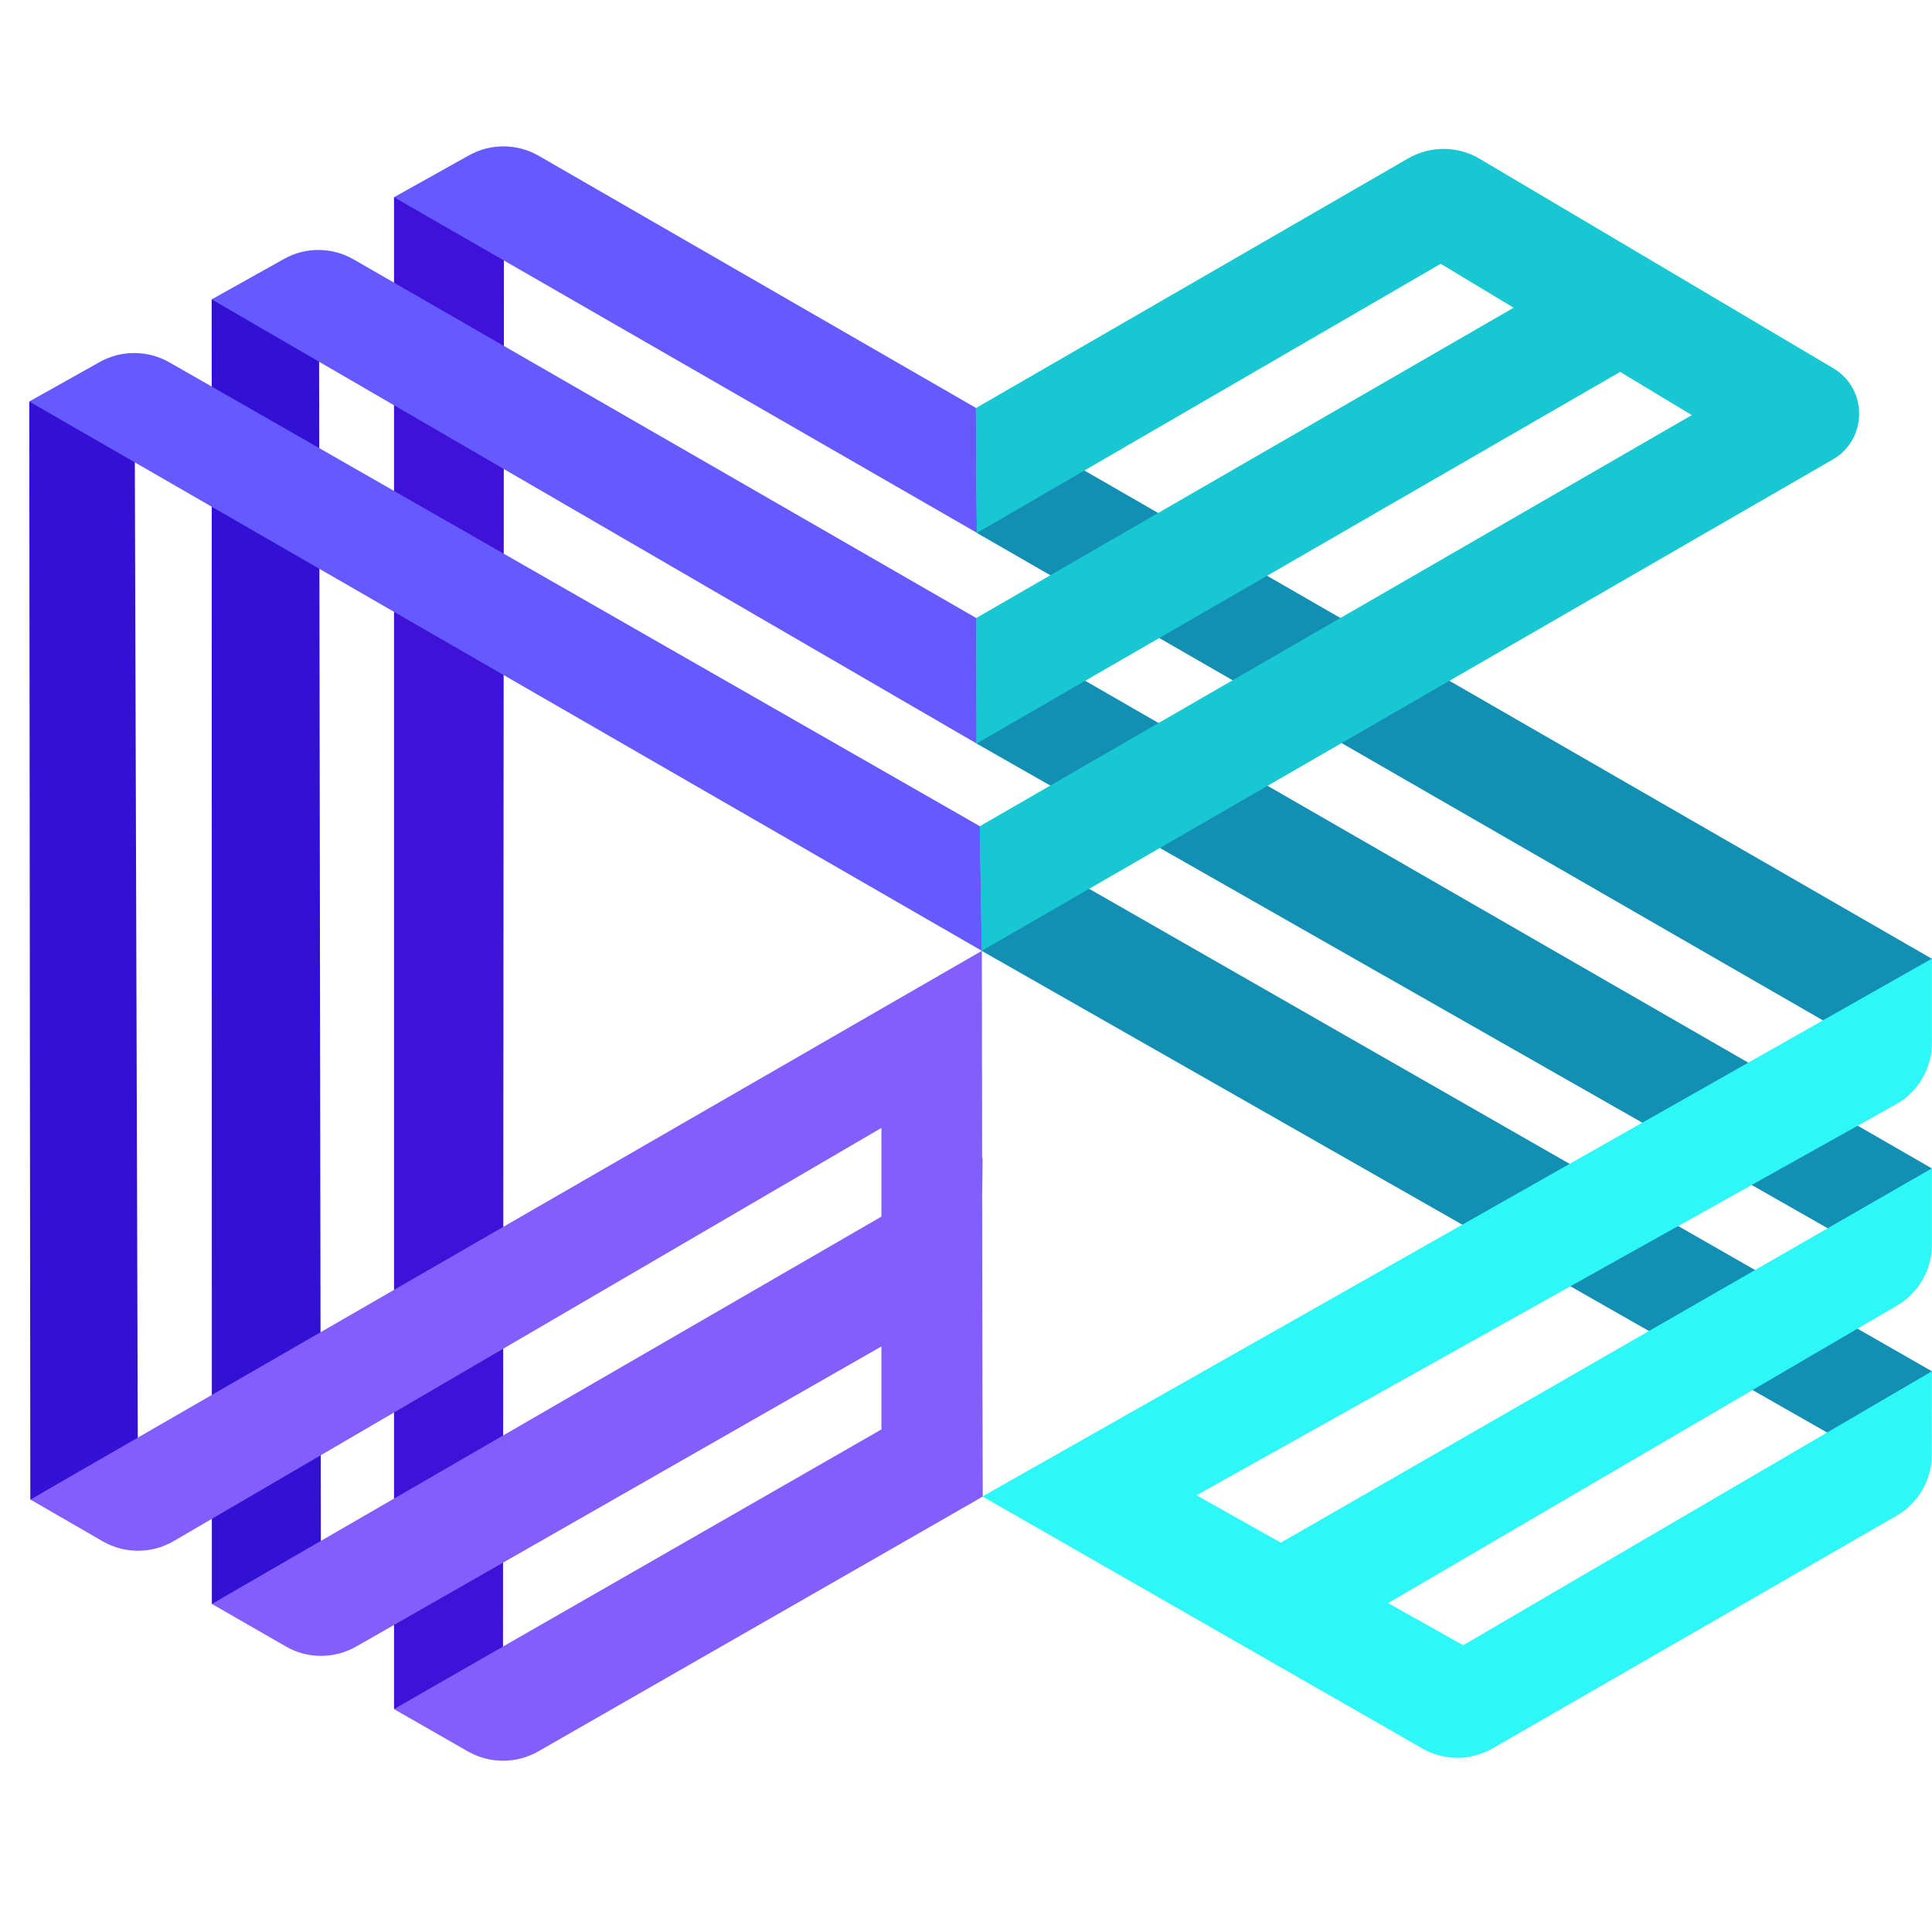
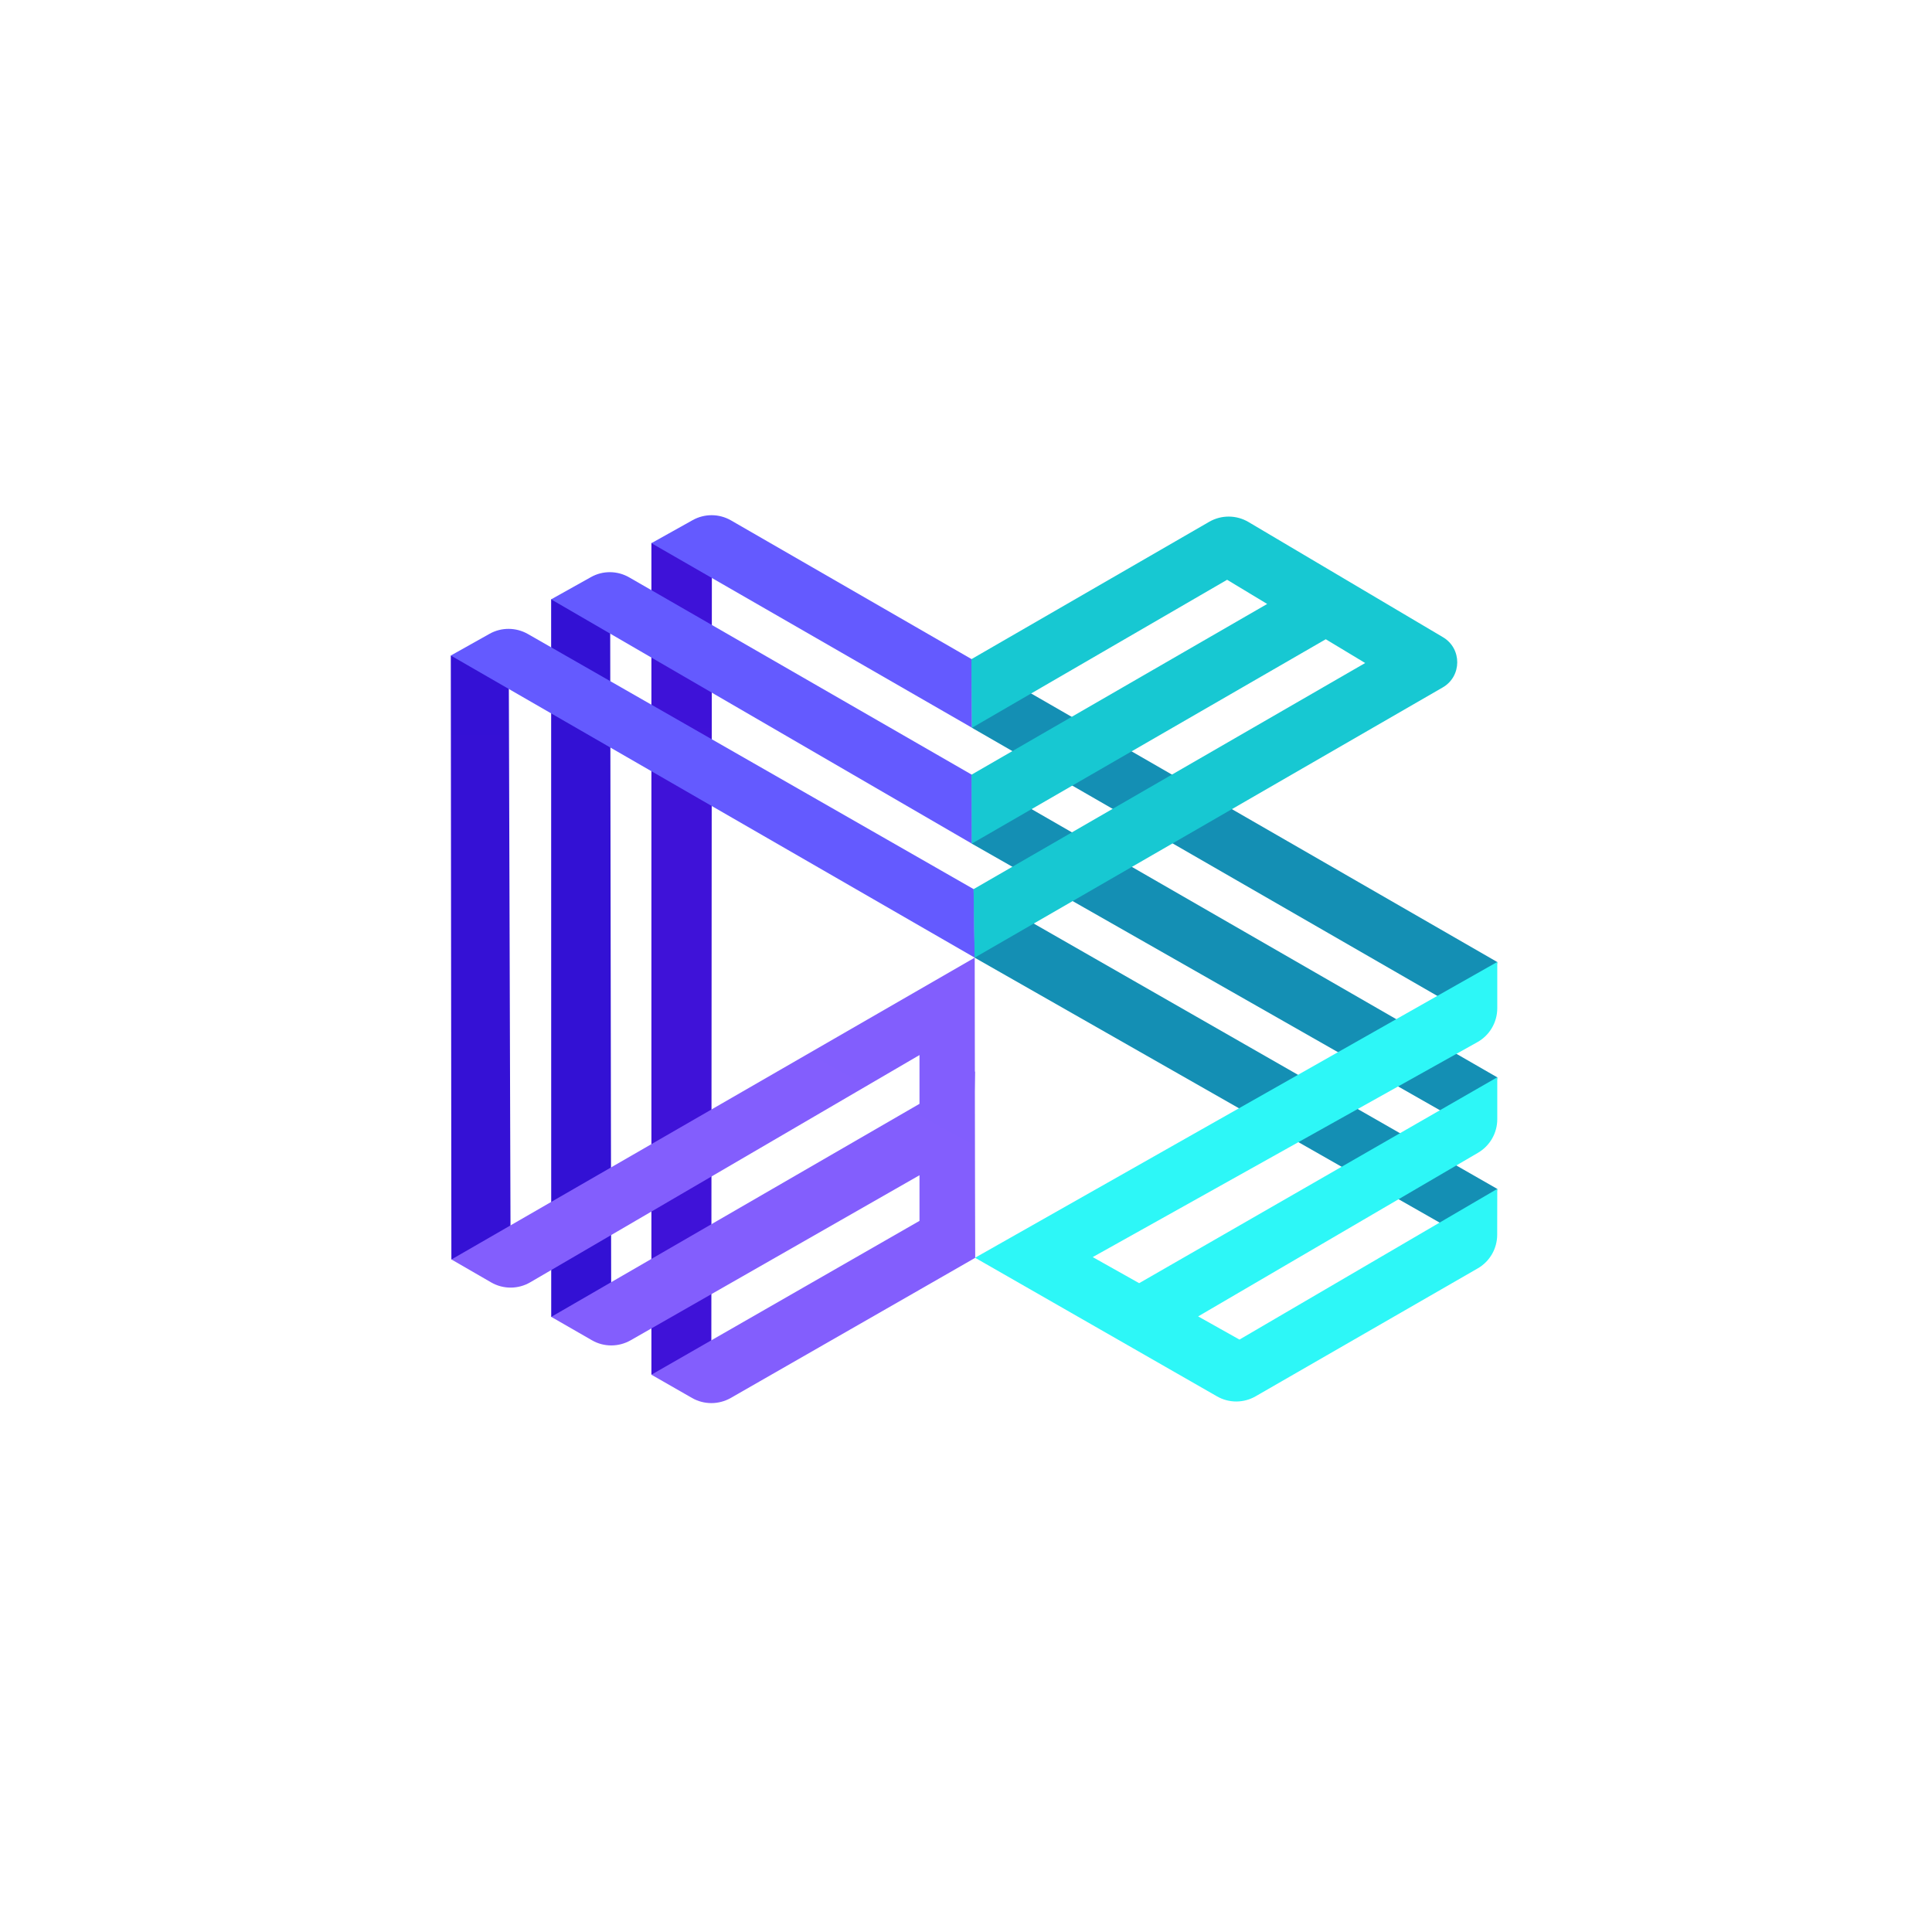
- <svg xmlns="http://www.w3.org/2000/svg" width="120" height="120" viewBox="27 27 66 66" fill="none">
+ <svg xmlns="http://www.w3.org/2000/svg" width="120" height="120" viewBox="0 0 120 120" fill="none">
  <path d="M60.344 40.941L92.999 59.754L92.406 63.662L60.375 45.208L60.344 40.941Z" fill="url(#paint0_linear_1_1102)" />
  <path d="M60.355 48.115L93 66.917L92.407 70.651L60.36 52.401L60.355 48.115Z" fill="url(#paint1_linear_1_1102)" />
  <path d="M60.476 55.227L92.998 73.845L92.406 77.641L60.538 59.483L60.476 55.227Z" fill="url(#paint2_linear_1_1102)" />
  <path d="M28 40.717L28.036 78.228L31.716 78.923L31.598 40.211L28 40.717Z" fill="url(#paint3_linear_1_1102)" />
  <path d="M34.232 37.227L34.237 81.794L37.963 81.62L37.897 36.685L34.232 37.227Z" fill="url(#paint4_linear_1_1102)" />
  <path d="M40.46 33.737V85.381L44.181 85.917L44.217 33.062L40.46 33.737Z" fill="url(#paint5_linear_1_1102)" />
  <path d="M28 40.716L60.543 59.482L60.476 55.226L32.784 39.377C32.048 38.959 31.143 38.953 30.407 39.367L28 40.716Z" fill="url(#paint6_linear_1_1102)" />
  <path d="M36.701 35.847L34.232 37.227L60.365 52.401L60.355 48.115L39.083 35.863C38.347 35.439 37.442 35.428 36.701 35.847Z" fill="url(#paint7_linear_1_1102)" />
  <path d="M40.46 33.737L43.021 32.307C43.762 31.893 44.667 31.898 45.403 32.322L60.342 40.936L60.373 45.202L40.46 33.737Z" fill="url(#paint8_linear_1_1102)" />
  <path d="M60.561 73.844L60.551 67.8L60.567 66.553L60.551 66.563L60.541 59.482L28.04 78.227L30.508 79.653C31.259 80.087 32.185 80.082 32.931 79.648L57.111 65.531V68.561L34.239 81.793L36.764 83.245C37.505 83.674 38.42 83.674 39.166 83.25L57.111 72.996V75.831L40.459 85.385L42.984 86.831C43.725 87.255 44.64 87.255 45.387 86.831L57.117 80.108L60.572 78.125L60.561 73.844Z" fill="url(#paint9_linear_1_1102)" />
  <path d="M92.998 73.844L76.985 83.204L74.419 81.764L91.802 71.601C92.543 71.167 92.998 70.375 92.998 69.517V66.911L70.755 79.7L67.872 78.08L91.761 64.73C92.523 64.306 92.998 63.498 92.998 62.624V59.748L60.563 78.121L75.59 86.73C76.336 87.159 77.251 87.154 77.992 86.725L91.787 78.78C92.533 78.351 92.993 77.554 92.993 76.69L92.998 73.844Z" fill="url(#paint10_linear_1_1102)" />
  <path d="M89.624 39.577L77.547 32.424C76.796 31.979 75.865 31.974 75.109 32.408L60.338 40.941L60.368 45.207L76.218 36.011L78.707 37.513L60.348 48.114L60.358 52.401L82.346 39.705L84.794 41.181L60.471 55.226L60.537 59.482L89.609 42.698C90.805 42.009 90.816 40.282 89.624 39.577Z" fill="url(#paint11_linear_1_1102)" />
  <defs>
    <linearGradient id="paint0_linear_1_1102" x1="361.544" y1="1089.44" x2="3511.27" y2="1527.05" gradientUnits="userSpaceOnUse">
      <stop stop-color="#148FB4" />
      <stop offset="1" stop-color="#14B4BE" />
    </linearGradient>
    <linearGradient id="paint1_linear_1_1102" x1="237.39" y1="1095.84" x2="3415.16" y2="1465.76" gradientUnits="userSpaceOnUse">
      <stop stop-color="#148FB4" />
      <stop offset="1" stop-color="#14B4BE" />
    </linearGradient>
    <linearGradient id="paint2_linear_1_1102" x1="271.458" y1="1120.07" x2="3466.45" y2="1391.19" gradientUnits="userSpaceOnUse">
      <stop stop-color="#148FB4" />
      <stop offset="1" stop-color="#14B4BE" />
    </linearGradient>
    <linearGradient id="paint3_linear_1_1102" x1="213.779" y1="-14.059" x2="213.779" y2="4665.24" gradientUnits="userSpaceOnUse">
      <stop stop-color="#3311D4" />
      <stop offset="0.272" stop-color="#5314E0" />
      <stop offset="0.545" stop-color="#6C16E9" />
      <stop offset="0.796" stop-color="#7B18EE" />
      <stop offset="1" stop-color="#8018F0" />
    </linearGradient>
    <linearGradient id="paint4_linear_1_1102" x1="220.635" y1="351.985" x2="220.635" y2="4404.92" gradientUnits="userSpaceOnUse">
      <stop stop-color="#3311D4" />
      <stop offset="0.203" stop-color="#4513DB" />
      <stop offset="0.731" stop-color="#7017EA" />
      <stop offset="1" stop-color="#8018F0" />
    </linearGradient>
    <linearGradient id="paint5_linear_1_1102" x1="228.063" y1="-727.165" x2="228.063" y2="7507.71" gradientUnits="userSpaceOnUse">
      <stop stop-color="#3311D4" />
      <stop offset="0.628" stop-color="#8018F0" />
    </linearGradient>
    <linearGradient id="paint6_linear_1_1102" x1="-271.513" y1="549.837" x2="3496.58" y2="2834.29" gradientUnits="userSpaceOnUse">
      <stop offset="0.149" stop-color="#645AFF" />
      <stop offset="1" stop-color="#AA64FA" />
    </linearGradient>
    <linearGradient id="paint7_linear_1_1102" x1="-230.315" y1="440.622" x2="2482.06" y2="2033.18" gradientUnits="userSpaceOnUse">
      <stop offset="0.188" stop-color="#645AFF" />
      <stop offset="1" stop-color="#AA64FA" />
    </linearGradient>
    <linearGradient id="paint8_linear_1_1102" x1="-287.94" y1="309.9" x2="2183.43" y2="1703.57" gradientUnits="userSpaceOnUse">
      <stop offset="0.212" stop-color="#645AFF" />
      <stop offset="0.468" stop-color="#775DFE" />
      <stop offset="0.986" stop-color="#A964FA" />
      <stop offset="1" stop-color="#AA64FA" />
    </linearGradient>
    <linearGradient id="paint9_linear_1_1102" x1="1221.3" y1="2362.17" x2="2458.56" y2="120.477" gradientUnits="userSpaceOnUse">
      <stop stop-color="#AA64FA" />
      <stop offset="1" stop-color="#645AFF" />
    </linearGradient>
    <linearGradient id="paint10_linear_1_1102" x1="60.859" y1="1425.04" x2="3304.25" y2="1425.04" gradientUnits="userSpaceOnUse">
      <stop stop-color="#2DF7F7" />
      <stop offset="1" stop-color="#17C8D2" />
    </linearGradient>
    <linearGradient id="paint11_linear_1_1102" x1="60.803" y1="1401.78" x2="3077.87" y2="1401.78" gradientUnits="userSpaceOnUse">
      <stop stop-color="#17C8D2" />
      <stop offset="1" stop-color="#2DF7F7" />
    </linearGradient>
  </defs>
</svg>
